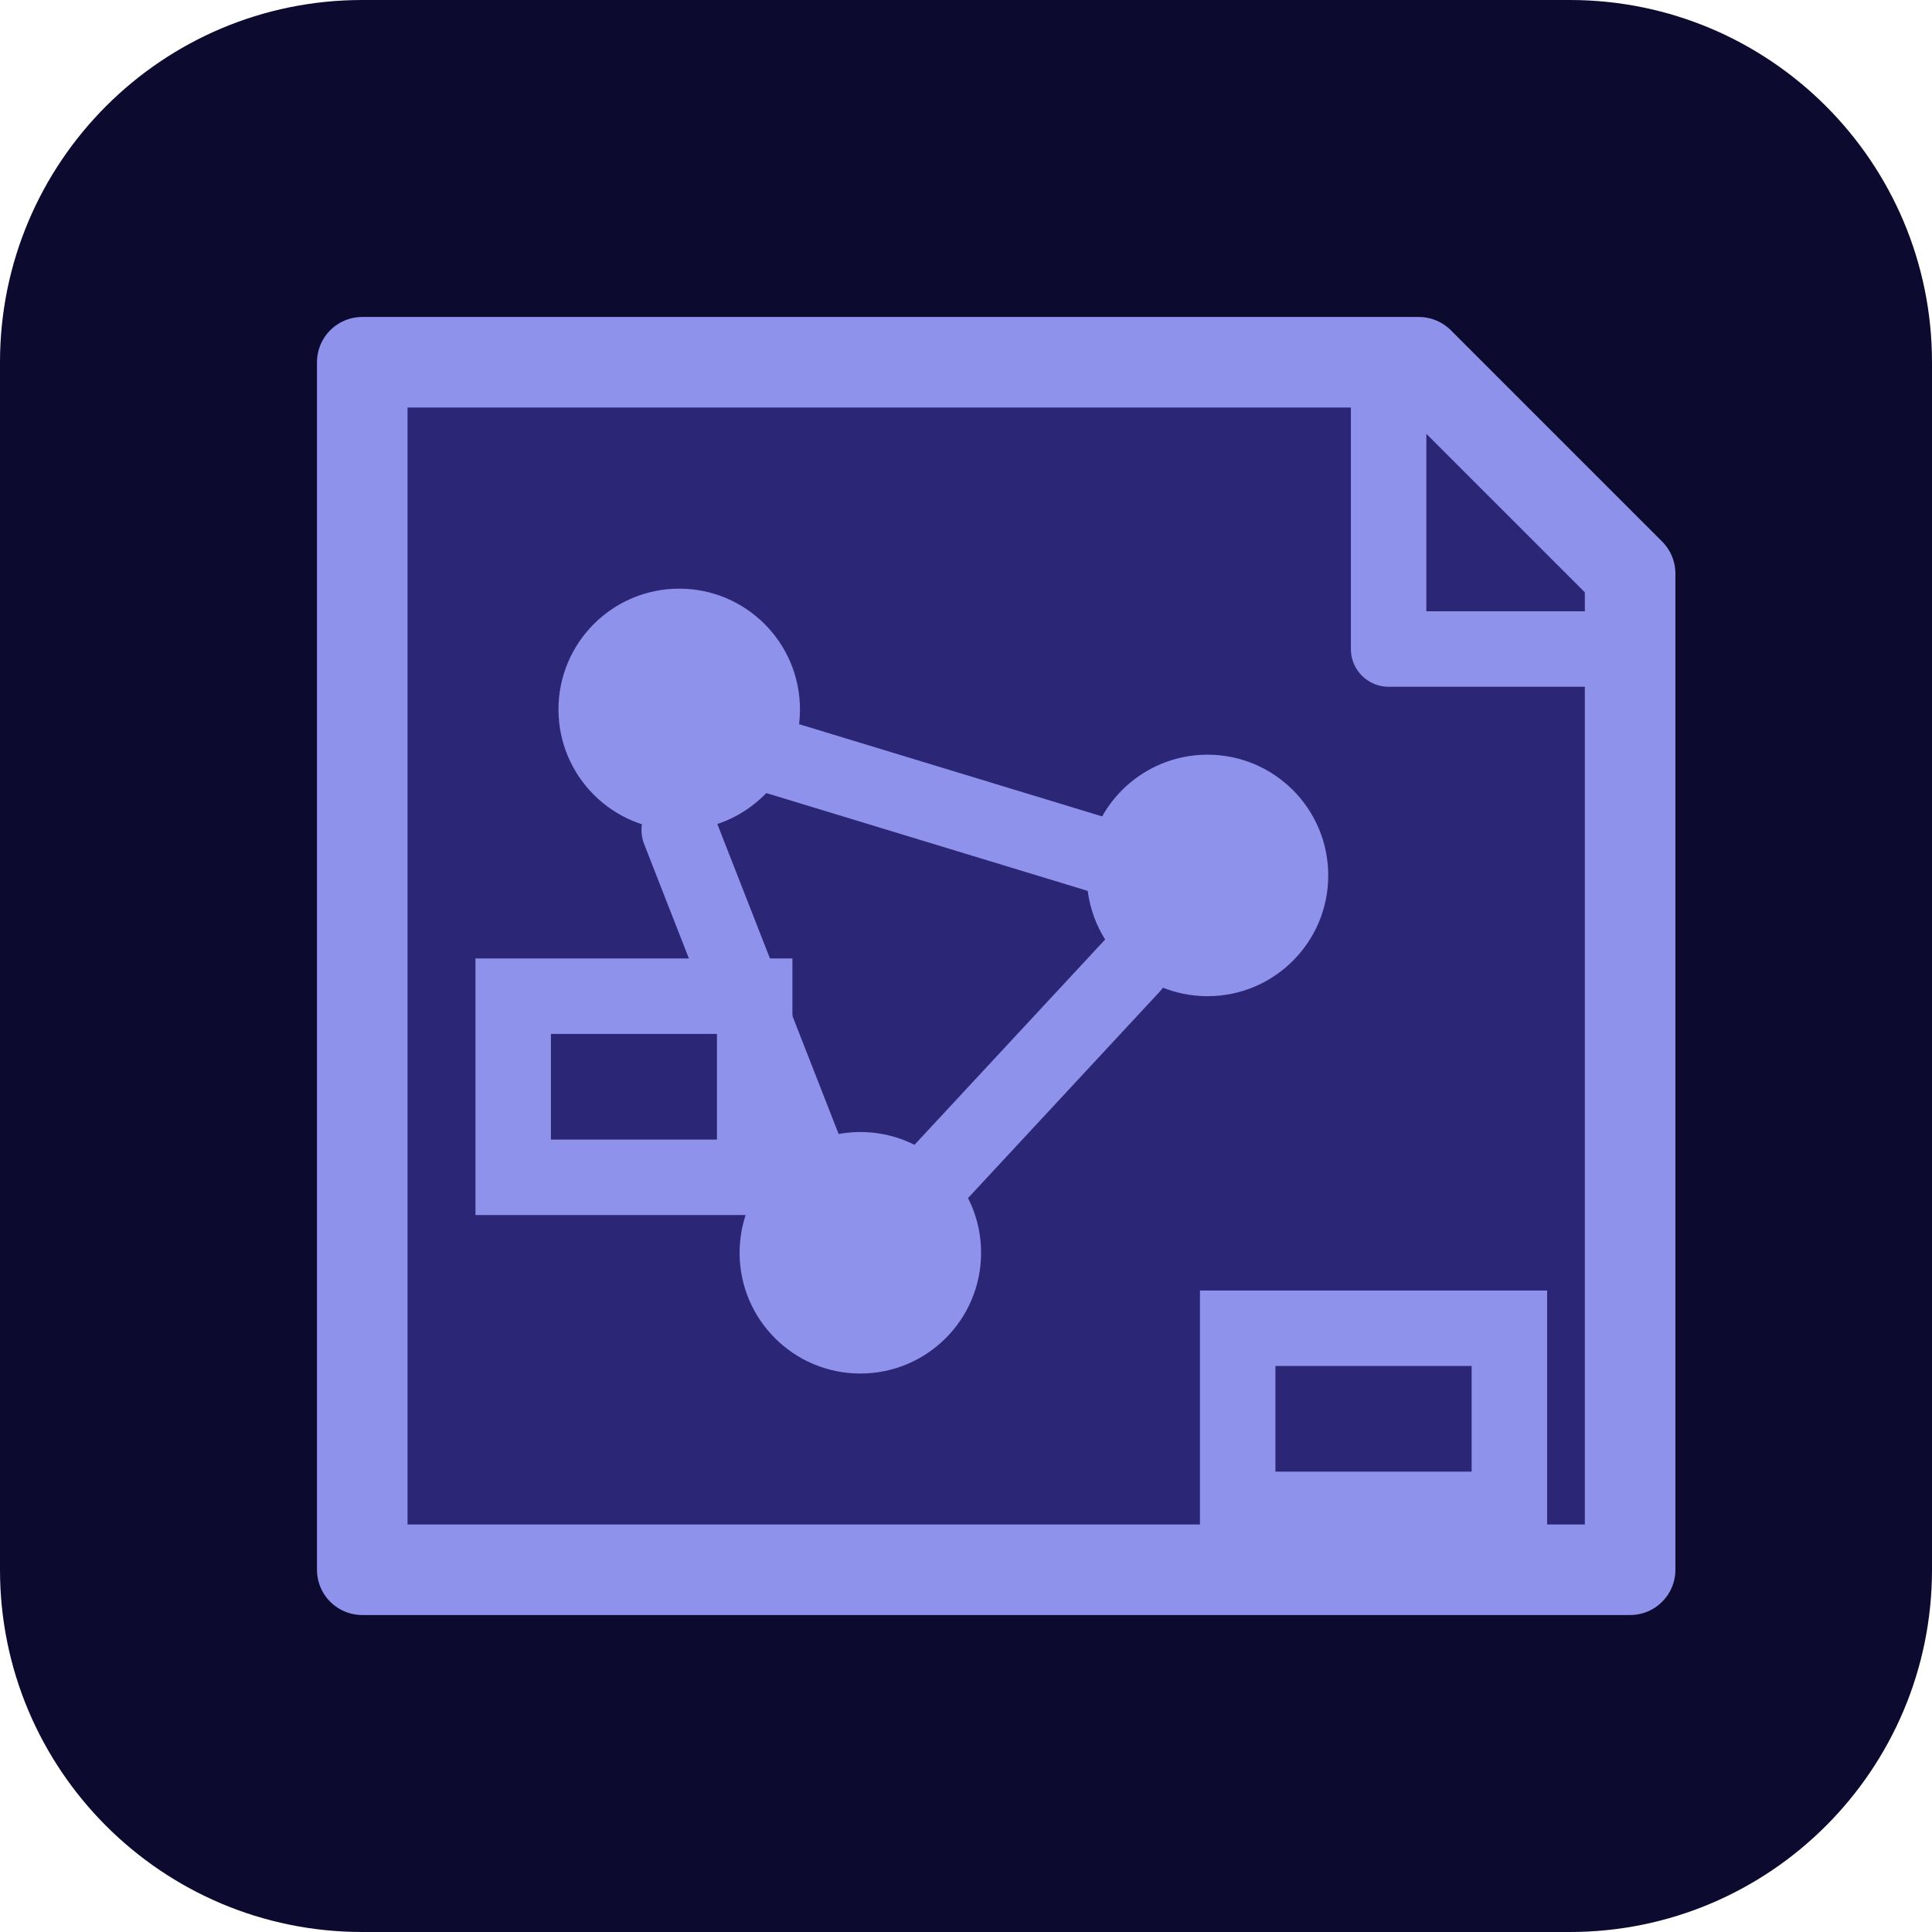
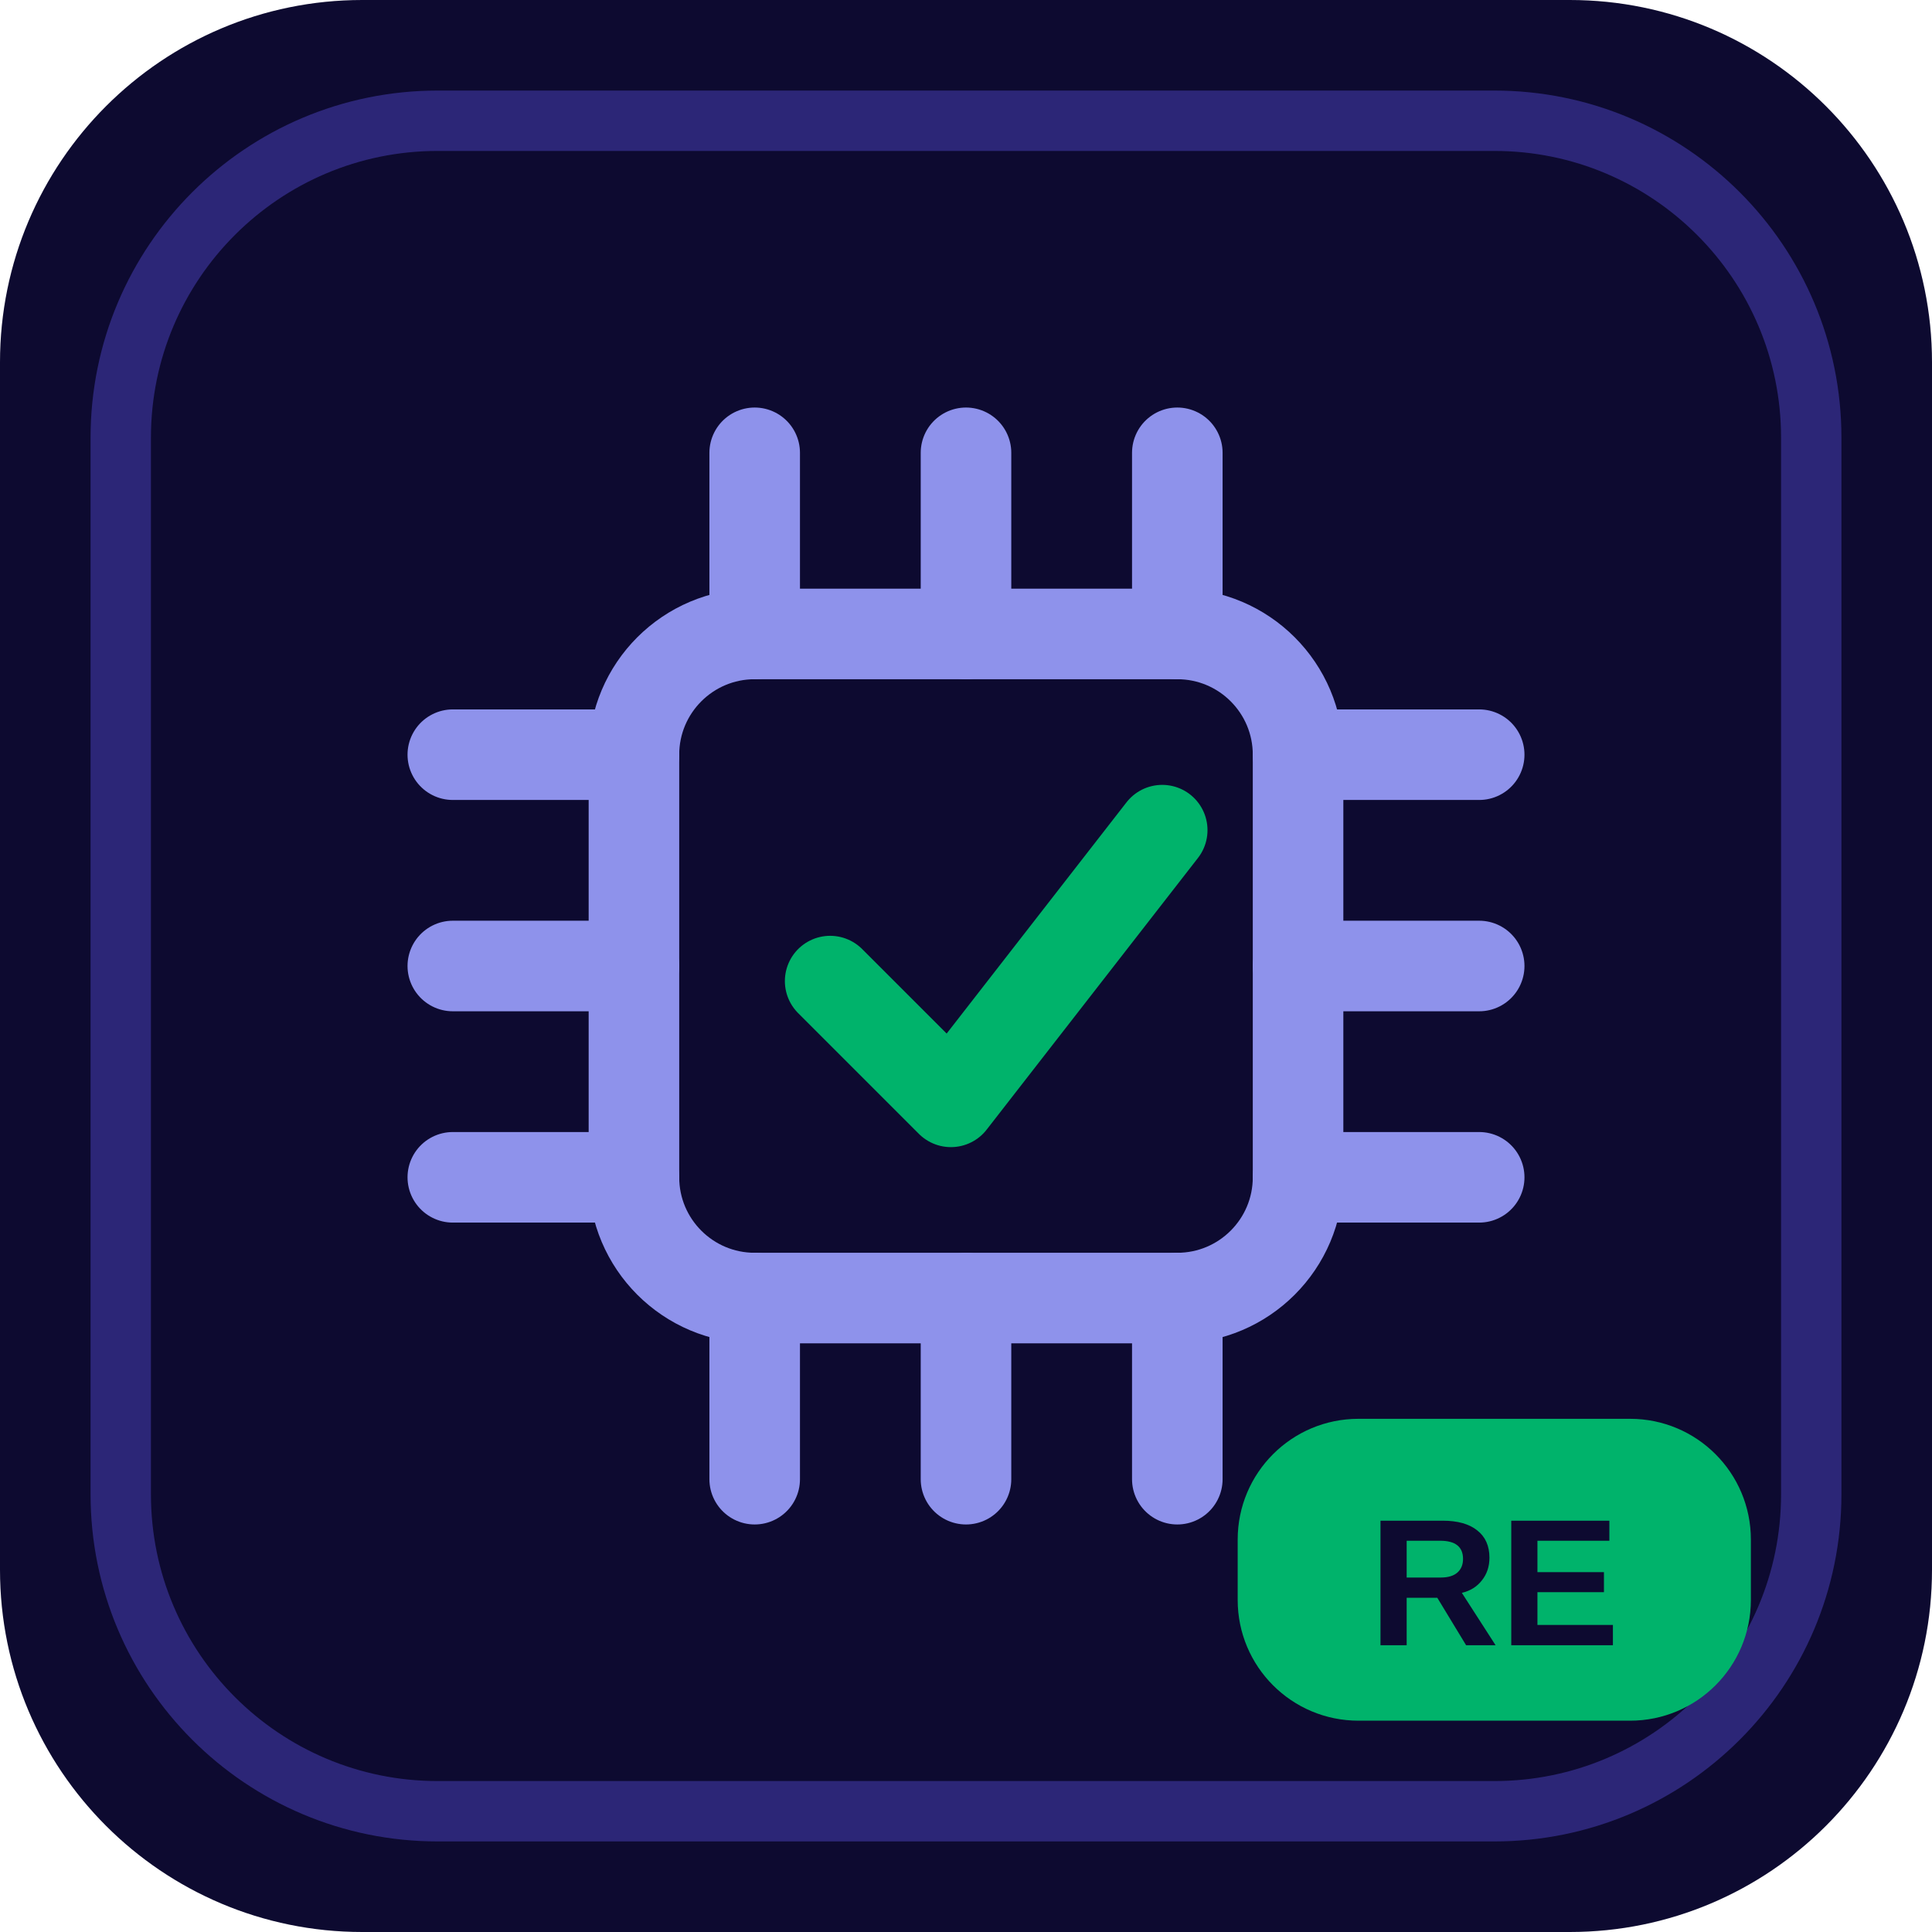
- <svg xmlns="http://www.w3.org/2000/svg" width="128" height="128" viewBox="0 0 128 128" role="img" aria-label="BN icon">
+ <svg xmlns="http://www.w3.org/2000/svg" width="128" height="128" viewBox="0 0 128 128" role="img" aria-label="reverse-engineering icon">
  <rect width="128" height="128" rx="24" fill="#0D0A30" />
-   <path d="M24 24h70l14 14v66H24z" fill="#2C2677" stroke="#8E92EB" stroke-width="6" stroke-linejoin="round" />
-   <path d="M92 25v18h18" fill="none" stroke="#8E92EB" stroke-width="5" stroke-linejoin="round" />
-   <circle cx="45" cy="47" r="8" fill="#8E92EB" />
-   <circle cx="80" cy="58" r="8" fill="#8E92EB" />
-   <circle cx="57" cy="83" r="8" fill="#8E92EB" />
-   <path d="M51 50l23 7M75 64L62 78M54 78l-9-23" stroke="#8E92EB" stroke-width="5" stroke-linecap="round" />
-   <path d="M34 66h16v12H34zm48 22h18v12H82z" fill="#2C2677" stroke="#8E92EB" stroke-width="5" />
+   <rect x="8" y="8" width="112" height="112" rx="21" fill="none" stroke="#2C2677" stroke-width="4" />
+   <g>
+     <rect x="42" y="42" width="44" height="44" rx="8" fill="none" stroke="#8E92EB" stroke-width="6" />
+     <path d="M55 65l8 8 14-18" fill="none" stroke="#00B36B" stroke-width="6" stroke-linecap="round" stroke-linejoin="round" />
+     <line x1="30" y1="50" x2="42" y2="50" stroke="#8E92EB" stroke-width="6" stroke-linecap="round" />
+     <line x1="30" y1="64" x2="42" y2="64" stroke="#8E92EB" stroke-width="6" stroke-linecap="round" />
+     <line x1="30" y1="78" x2="42" y2="78" stroke="#8E92EB" stroke-width="6" stroke-linecap="round" />
+     <line x1="86" y1="50" x2="98" y2="50" stroke="#8E92EB" stroke-width="6" stroke-linecap="round" />
+     <line x1="86" y1="64" x2="98" y2="64" stroke="#8E92EB" stroke-width="6" stroke-linecap="round" />
+     <line x1="86" y1="78" x2="98" y2="78" stroke="#8E92EB" stroke-width="6" stroke-linecap="round" />
+     <line x1="50" y1="30" x2="50" y2="42" stroke="#8E92EB" stroke-width="6" stroke-linecap="round" />
+     <line x1="64" y1="30" x2="64" y2="42" stroke="#8E92EB" stroke-width="6" stroke-linecap="round" />
+     <line x1="78" y1="30" x2="78" y2="42" stroke="#8E92EB" stroke-width="6" stroke-linecap="round" />
+     <line x1="50" y1="86" x2="50" y2="98" stroke="#8E92EB" stroke-width="6" stroke-linecap="round" />
+     <line x1="64" y1="86" x2="64" y2="98" stroke="#8E92EB" stroke-width="6" stroke-linecap="round" />
+     <line x1="78" y1="86" x2="78" y2="98" stroke="#8E92EB" stroke-width="6" stroke-linecap="round" />
+   </g>
+   <rect x="82" y="94" width="34" height="20" rx="8" fill="#00B36B" />
+   <text x="99" y="109" fill="#0D0A30" font-family="Arial, Helvetica, sans-serif" font-size="12" font-weight="800" text-anchor="middle">RE</text>
</svg>
